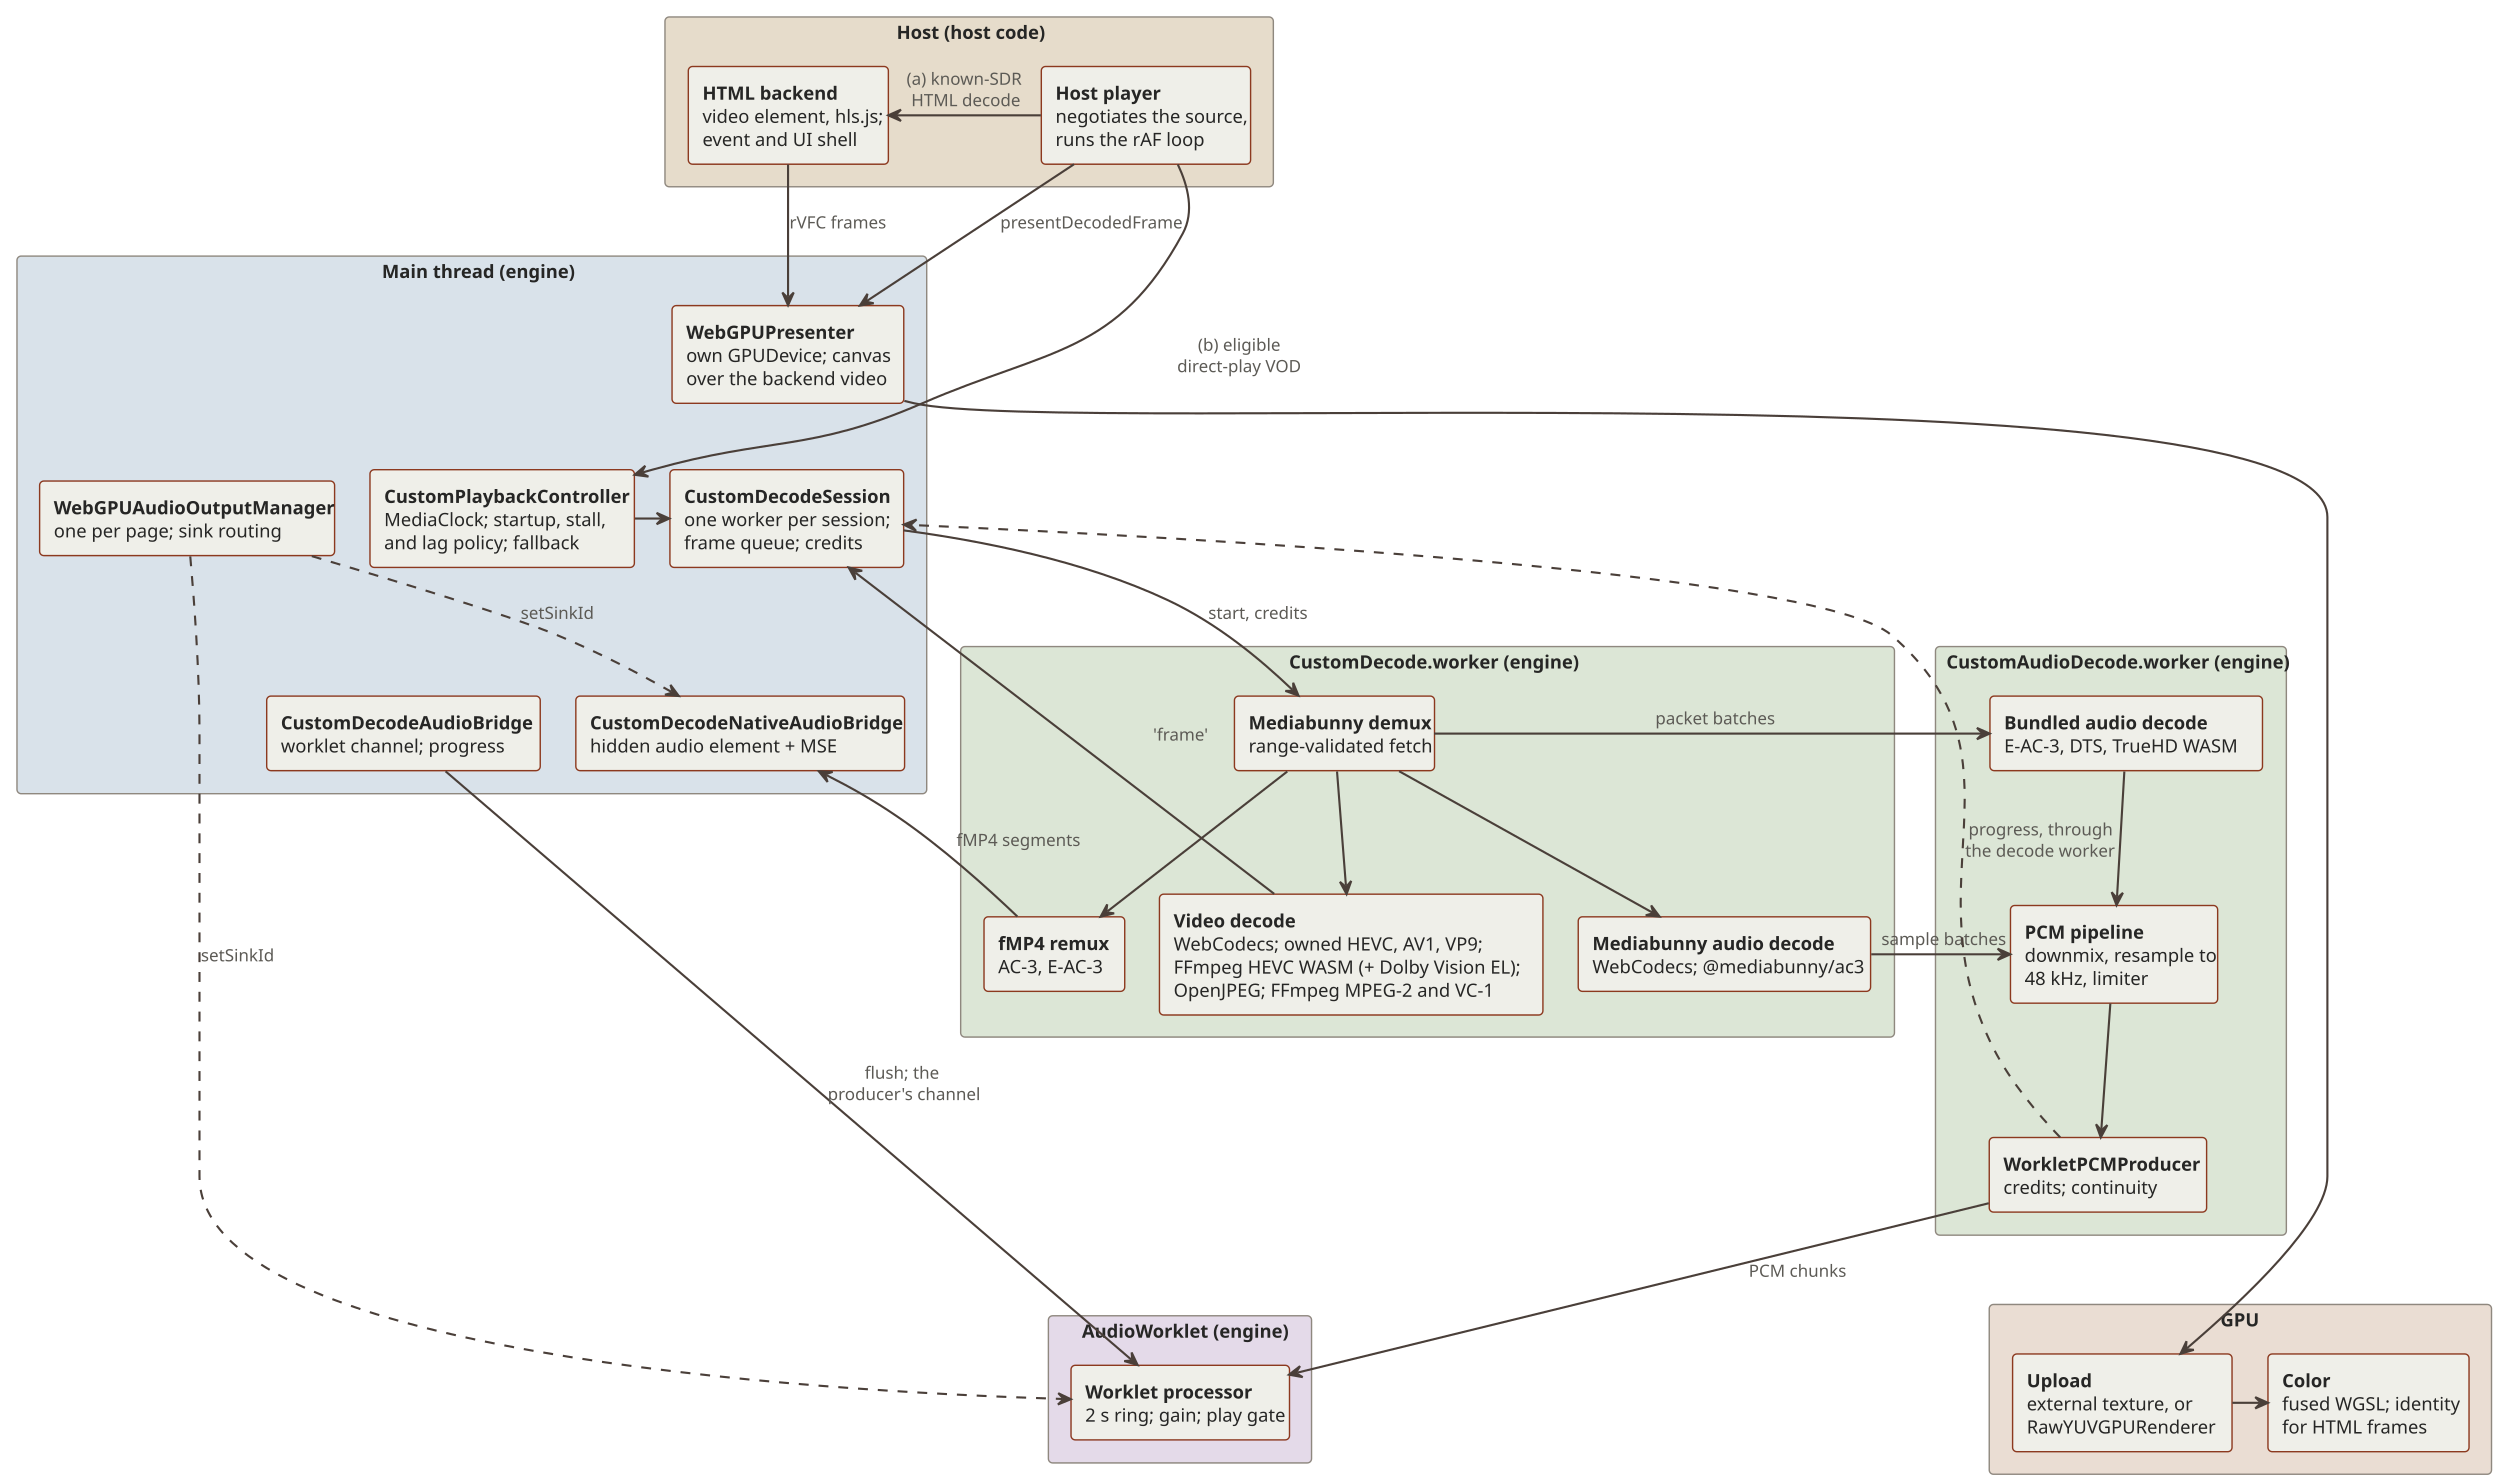
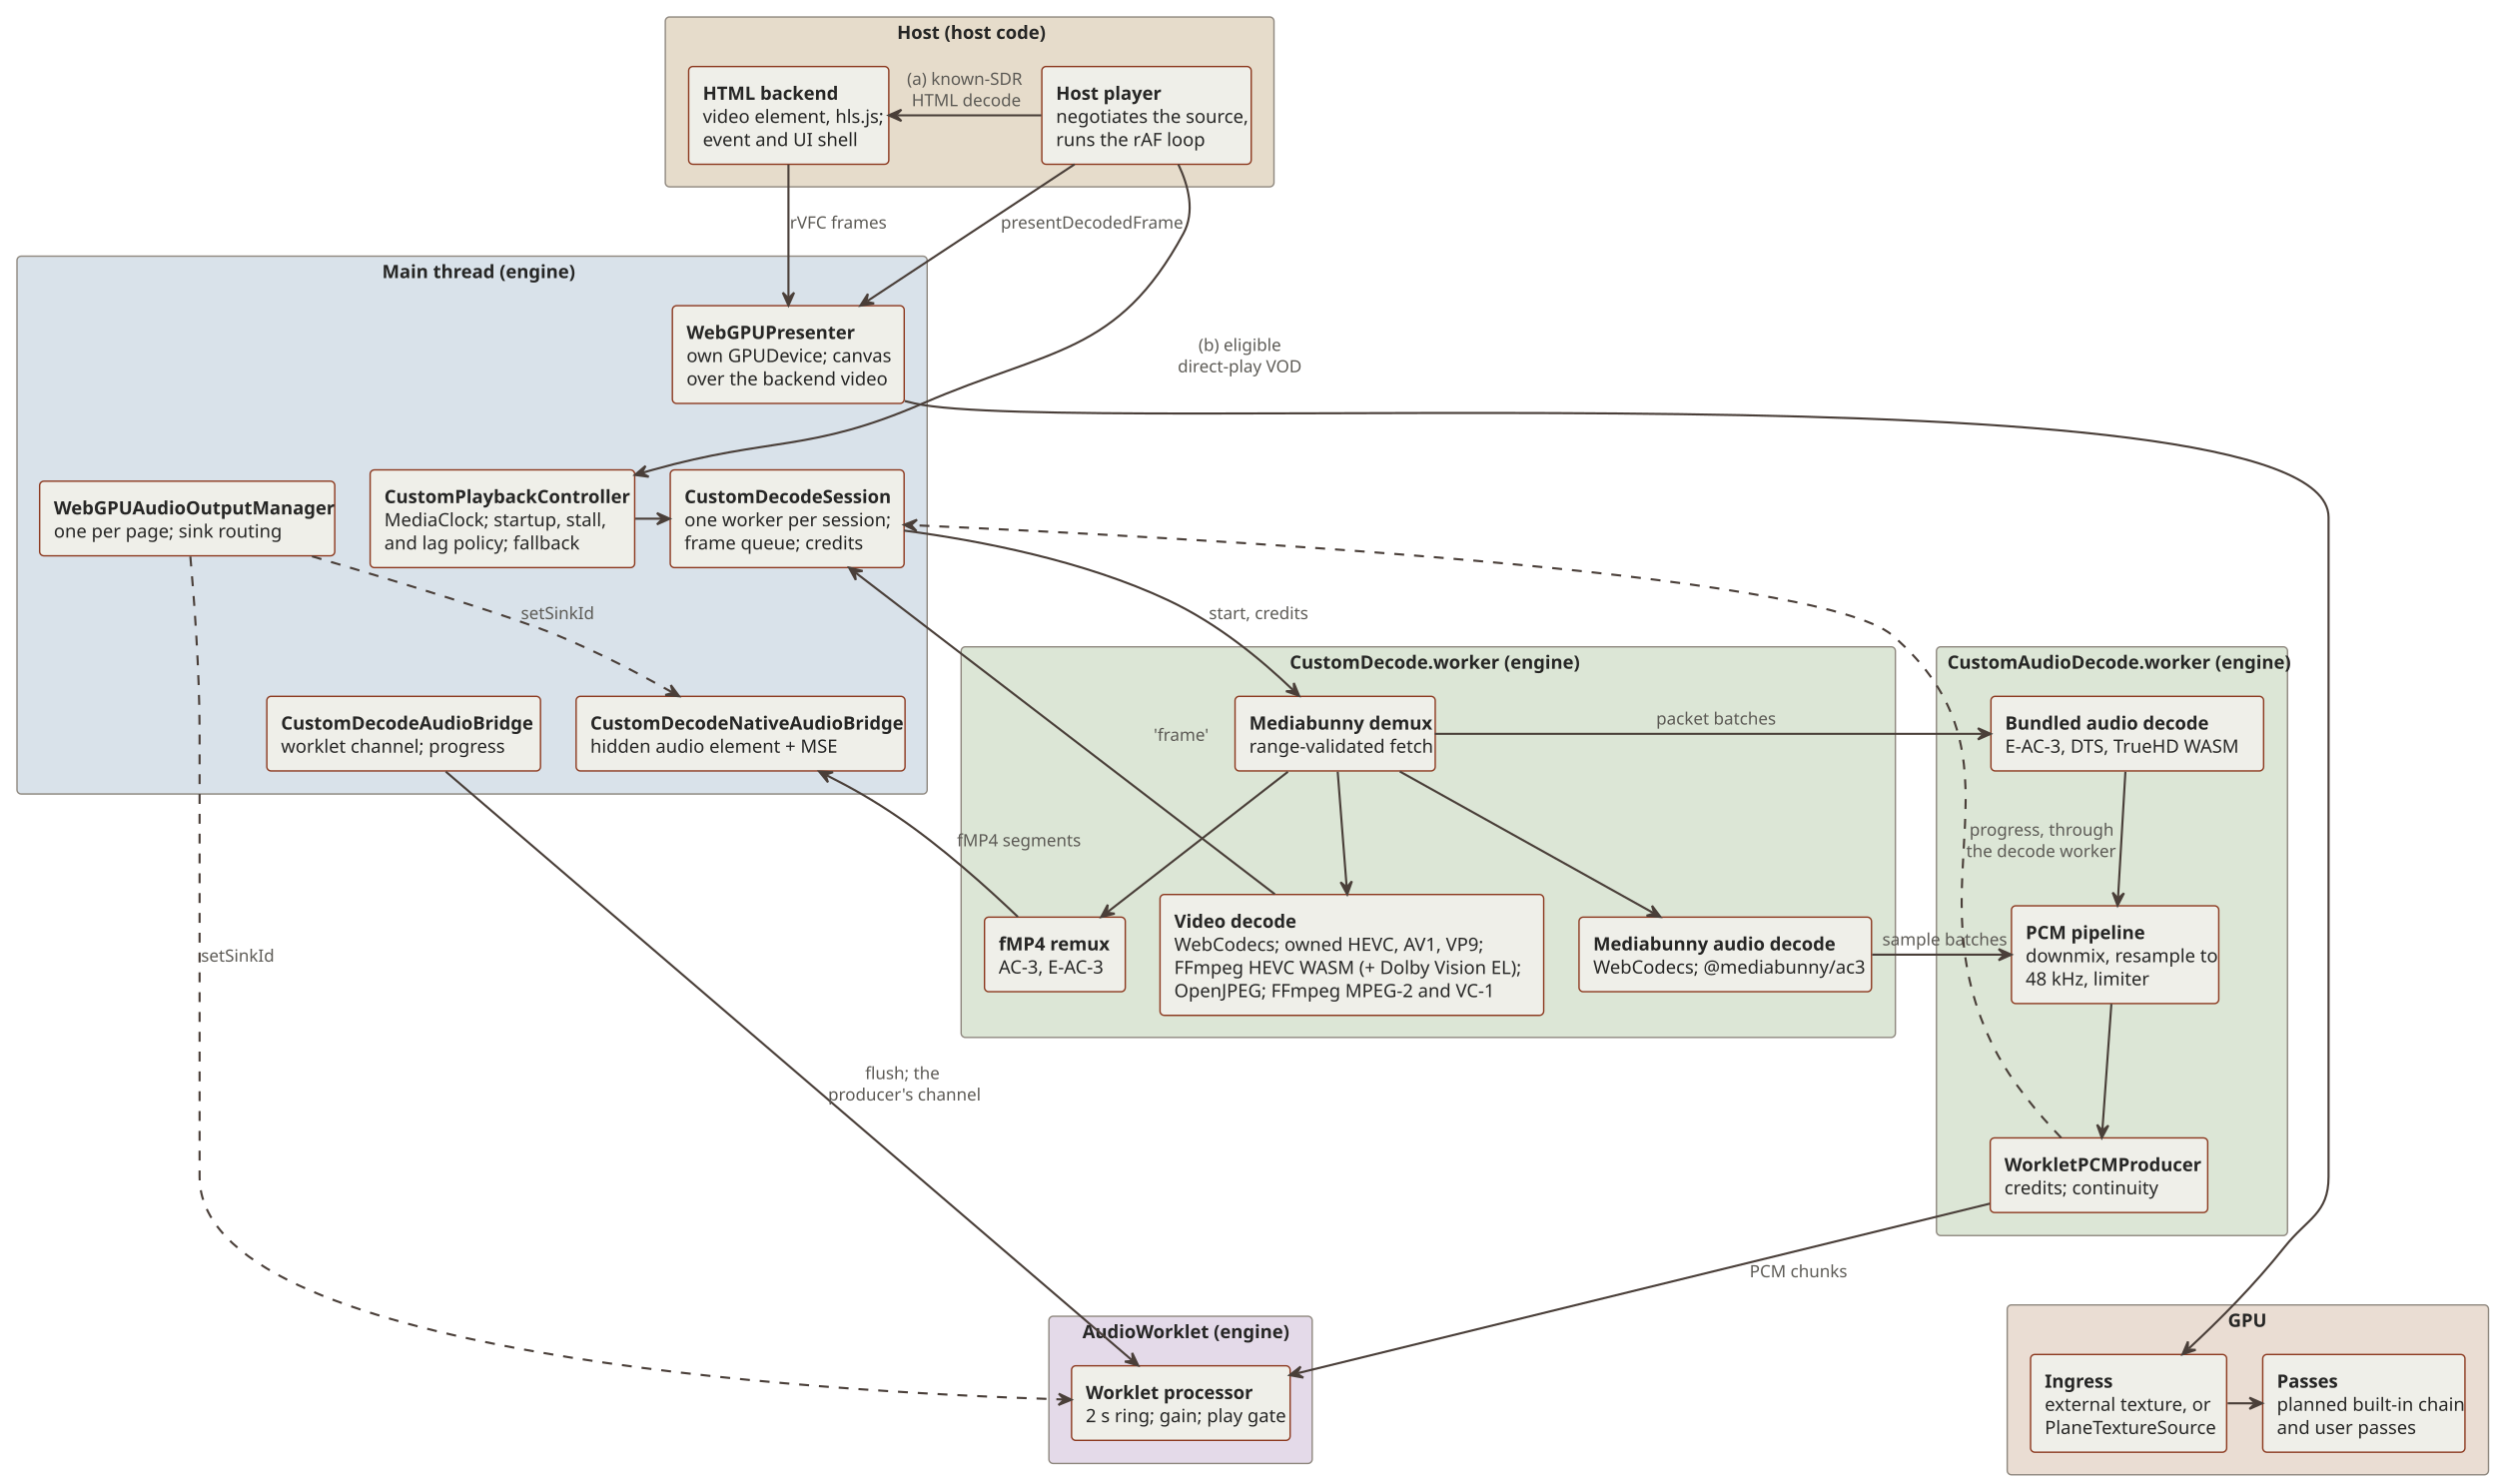
- <svg xmlns="http://www.w3.org/2000/svg" contentStyleType="text/css" data-diagram-type="DESCRIPTION" height="1048px" preserveAspectRatio="none" style="width:1767px;height:1048px;" version="1.1" viewBox="0 0 1767 1048" width="1767px" zoomAndPan="magnify">
+ <svg xmlns="http://www.w3.org/2000/svg" contentStyleType="text/css" data-diagram-type="DESCRIPTION" height="1048px" preserveAspectRatio="none" style="width:1764px;height:1048px;" version="1.1" viewBox="0 0 1764 1048" width="1764px" zoomAndPan="magnify">
  <defs />
  <g>
    <g class="cluster" data-qualified-name="Host .host code." data-source-line="5" id="ent0002">
      <rect fill="#E6DCCB" height="120" rx="3" ry="3" style="stroke:#8F887F;stroke-width:1;" width="430" x="470" y="12" />
      <text fill="#262625" font-family="sans-serif" font-size="13" font-weight="bold" lengthAdjust="spacing" textLength="102.553" x="633.724" y="27.495">Host (host code)</text>
    </g>
    <g class="cluster" data-qualified-name="Main thread .engine." data-source-line="10" id="ent0005">
      <rect fill="#D9E2EA" height="380" rx="3" ry="3" style="stroke:#8F887F;stroke-width:1;" width="643" x="12" y="181" />
      <text fill="#262625" font-family="sans-serif" font-size="13" font-weight="bold" lengthAdjust="spacing" textLength="127.118" x="269.941" y="196.495">Main thread (engine)</text>
    </g>
    <g class="cluster" data-qualified-name="CustomDecode.worker .engine." data-source-line="19" id="ent0012">
      <rect fill="#DCE6D6" height="276" rx="3" ry="3" style="stroke:#8F887F;stroke-width:1;" width="660" x="679" y="457" />
      <text fill="#262625" font-family="sans-serif" font-size="13" font-weight="bold" lengthAdjust="spacing" textLength="195.755" x="911.122" y="472.495">CustomDecode.worker (engine)</text>
    </g>
    <g class="cluster" data-qualified-name="CustomAudioDecode.worker .engine." data-source-line="26" id="ent0017">
      <rect fill="#DCE6D6" height="416" rx="3" ry="3" style="stroke:#8F887F;stroke-width:1;" width="248" x="1368" y="457" />
      <text fill="#262625" font-family="sans-serif" font-size="13" font-weight="bold" lengthAdjust="spacing" textLength="232.578" x="1375.711" y="472.495">CustomAudioDecode.worker (engine)</text>
    </g>
    <g class="cluster" data-qualified-name="AudioWorklet .engine." data-source-line="32" id="ent0021">
      <rect fill="#E4DAE9" height="104" rx="3" ry="3" style="stroke:#8F887F;stroke-width:1;" width="186" x="741" y="930" />
      <text fill="#262625" font-family="sans-serif" font-size="13" font-weight="bold" lengthAdjust="spacing" textLength="138.658" x="764.671" y="945.495">AudioWorklet (engine)</text>
    </g>
    <g class="cluster" data-qualified-name="GPU" data-source-line="36" id="ent0023">
-       <rect fill="#EADDD3" height="120" rx="3" ry="3" style="stroke:#8F887F;stroke-width:1;" width="355" x="1406" y="922" />
-       <text fill="#262625" font-family="sans-serif" font-size="13" font-weight="bold" lengthAdjust="spacing" textLength="28.171" x="1569.415" y="937.495">GPU</text>
+       <rect fill="#EADDD3" height="120" rx="3" ry="3" style="stroke:#8F887F;stroke-width:1;" width="340" x="1418" y="922" />
+       <text fill="#262625" font-family="sans-serif" font-size="13" font-weight="bold" lengthAdjust="spacing" textLength="28.171" x="1573.915" y="937.495">GPU</text>
    </g>
    <g class="entity" data-qualified-name="Host .host code..hostPlayer" data-source-line="6" id="ent0003">
      <rect fill="#EFEFE9" height="69.055" rx="3" ry="3" style="stroke:#8C391F;stroke-width:1;" width="147.918" x="736" y="47" />
      <text fill="#262625" font-family="sans-serif" font-size="13" font-weight="bold" lengthAdjust="spacing" textLength="70.802" x="746" y="70.495">Host player</text>
      <text fill="#262625" font-family="sans-serif" font-size="13" lengthAdjust="spacing" textLength="127.918" x="746" y="86.847">negotiates the source,</text>
      <text fill="#262625" font-family="sans-serif" font-size="13" lengthAdjust="spacing" textLength="99.715" x="746" y="103.198">runs the rAF loop</text>
    </g>
    <g class="entity" data-qualified-name="Host .host code..htmlBackend" data-source-line="7" id="ent0004">
      <rect fill="#EFEFE9" height="69.055" rx="3" ry="3" style="stroke:#8C391F;stroke-width:1;" width="141.393" x="486.5" y="47" />
      <text fill="#262625" font-family="sans-serif" font-size="13" font-weight="bold" lengthAdjust="spacing" textLength="92.454" x="496.5" y="70.495">HTML backend</text>
      <text fill="#262625" font-family="sans-serif" font-size="13" lengthAdjust="spacing" textLength="121.393" x="496.5" y="86.847">video element, hls.js;</text>
      <text fill="#262625" font-family="sans-serif" font-size="13" lengthAdjust="spacing" textLength="104.064" x="496.5" y="103.198">event and UI shell</text>
    </g>
    <g class="entity" data-qualified-name="Main thread .engine..controller" data-source-line="11" id="ent0006">
      <rect fill="#EFEFE9" height="69.055" rx="3" ry="3" style="stroke:#8C391F;stroke-width:1;" width="186.874" x="261.5" y="332" />
      <text fill="#262625" font-family="sans-serif" font-size="13" font-weight="bold" lengthAdjust="spacing" textLength="166.874" x="271.5" y="355.495">CustomPlaybackController</text>
      <text fill="#262625" font-family="sans-serif" font-size="13" lengthAdjust="spacing" textLength="148.833" x="271.5" y="371.847">MediaClock; startup, stall,</text>
      <text fill="#262625" font-family="sans-serif" font-size="13" lengthAdjust="spacing" textLength="130.8" x="271.5" y="388.198">and lag policy; fallback</text>
    </g>
    <g class="entity" data-qualified-name="Main thread .engine..session" data-source-line="12" id="ent0007">
      <rect fill="#EFEFE9" height="69.055" rx="3" ry="3" style="stroke:#8C391F;stroke-width:1;" width="165.203" x="473.5" y="332" />
      <text fill="#262625" font-family="sans-serif" font-size="13" font-weight="bold" lengthAdjust="spacing" textLength="145.203" x="483.5" y="355.495">CustomDecodeSession</text>
      <text fill="#262625" font-family="sans-serif" font-size="13" lengthAdjust="spacing" textLength="138.011" x="483.5" y="371.847">one worker per session;</text>
      <text fill="#262625" font-family="sans-serif" font-size="13" lengthAdjust="spacing" textLength="118.504" x="483.5" y="388.198">frame queue; credits</text>
    </g>
    <g class="entity" data-qualified-name="Main thread .engine..presenter" data-source-line="13" id="ent0008">
      <rect fill="#EFEFE9" height="69.055" rx="3" ry="3" style="stroke:#8C391F;stroke-width:1;" width="163.781" x="475" y="216" />
      <text fill="#262625" font-family="sans-serif" font-size="13" font-weight="bold" lengthAdjust="spacing" textLength="115.591" x="485" y="239.495">WebGPUPresenter</text>
      <text fill="#262625" font-family="sans-serif" font-size="13" lengthAdjust="spacing" textLength="143.781" x="485" y="255.847">own GPUDevice; canvas</text>
      <text fill="#262625" font-family="sans-serif" font-size="13" lengthAdjust="spacing" textLength="134.424" x="485" y="272.198">over the backend video</text>
    </g>
    <g class="entity" data-qualified-name="Main thread .engine..pcmBridge" data-source-line="14" id="ent0009">
      <rect fill="#EFEFE9" height="52.703" rx="3" ry="3" style="stroke:#8C391F;stroke-width:1;" width="193.342" x="188.5" y="492" />
      <text fill="#262625" font-family="sans-serif" font-size="13" font-weight="bold" lengthAdjust="spacing" textLength="173.342" x="198.5" y="515.495">CustomDecodeAudioBridge</text>
      <text fill="#262625" font-family="sans-serif" font-size="13" lengthAdjust="spacing" textLength="148.129" x="198.5" y="531.847">worklet channel; progress</text>
    </g>
    <g class="entity" data-qualified-name="Main thread .engine..nativeBridge" data-source-line="15" id="ent0010">
      <rect fill="#EFEFE9" height="52.703" rx="3" ry="3" style="stroke:#8C391F;stroke-width:1;" width="232.361" x="407" y="492" />
      <text fill="#262625" font-family="sans-serif" font-size="13" font-weight="bold" lengthAdjust="spacing" textLength="212.361" x="417" y="515.495">CustomDecodeNativeAudioBridge</text>
      <text fill="#262625" font-family="sans-serif" font-size="13" lengthAdjust="spacing" textLength="167.305" x="417" y="531.847">hidden audio element + MSE</text>
    </g>
    <g class="entity" data-qualified-name="Main thread .engine..sinkManager" data-source-line="16" id="ent0011">
      <rect fill="#EFEFE9" height="52.703" rx="3" ry="3" style="stroke:#8C391F;stroke-width:1;" width="208.487" x="28" y="340" />
      <text fill="#262625" font-family="sans-serif" font-size="13" font-weight="bold" lengthAdjust="spacing" textLength="188.487" x="38" y="363.495">WebGPUAudioOutputManager</text>
      <text fill="#262625" font-family="sans-serif" font-size="13" lengthAdjust="spacing" textLength="150.325" x="38" y="379.847">one per page; sink routing</text>
    </g>
    <g class="entity" data-qualified-name="CustomDecode.worker .engine..demux" data-source-line="20" id="ent0013">
      <rect fill="#EFEFE9" height="52.703" rx="3" ry="3" style="stroke:#8C391F;stroke-width:1;" width="141.412" x="872.5" y="492" />
      <text fill="#262625" font-family="sans-serif" font-size="13" font-weight="bold" lengthAdjust="spacing" textLength="121.348" x="882.5" y="515.495">Mediabunny demux</text>
      <text fill="#262625" font-family="sans-serif" font-size="13" lengthAdjust="spacing" textLength="121.412" x="882.5" y="531.847">range-validated fetch</text>
    </g>
    <g class="entity" data-qualified-name="CustomDecode.worker .engine..videoDecoders" data-source-line="21" id="ent0014">
      <rect fill="#EFEFE9" height="85.406" rx="3" ry="3" style="stroke:#8C391F;stroke-width:1;" width="271.037" x="819.5" y="632" />
      <text fill="#262625" font-family="sans-serif" font-size="13" font-weight="bold" lengthAdjust="spacing" textLength="84.519" x="829.5" y="655.495">Video decode</text>
      <text fill="#262625" font-family="sans-serif" font-size="13" lengthAdjust="spacing" textLength="223.273" x="829.5" y="671.847">WebCodecs; owned HEVC, AV1, VP9;</text>
      <text fill="#262625" font-family="sans-serif" font-size="13" lengthAdjust="spacing" textLength="251.037" x="829.5" y="688.198">FFmpeg HEVC WASM (+ Dolby Vision EL);</text>
      <text fill="#262625" font-family="sans-serif" font-size="13" lengthAdjust="spacing" textLength="233.365" x="829.5" y="704.55">OpenJPEG; FFmpeg MPEG-2 and VC-1</text>
    </g>
    <g class="entity" data-qualified-name="CustomDecode.worker .engine..audioDecoders" data-source-line="22" id="ent0015">
      <rect fill="#EFEFE9" height="52.703" rx="3" ry="3" style="stroke:#8C391F;stroke-width:1;" width="206.627" x="1115.5" y="648" />
      <text fill="#262625" font-family="sans-serif" font-size="13" font-weight="bold" lengthAdjust="spacing" textLength="163.236" x="1125.5" y="671.495">Mediabunny audio decode</text>
      <text fill="#262625" font-family="sans-serif" font-size="13" lengthAdjust="spacing" textLength="186.627" x="1125.5" y="687.847">WebCodecs; @mediabunny/ac3</text>
    </g>
    <g class="entity" data-qualified-name="CustomDecode.worker .engine..remux" data-source-line="23" id="ent0016">
      <rect fill="#EFEFE9" height="52.703" rx="3" ry="3" style="stroke:#8C391F;stroke-width:1;" width="99.46" x="695.5" y="648" />
      <text fill="#262625" font-family="sans-serif" font-size="13" font-weight="bold" lengthAdjust="spacing" textLength="73.69" x="705.5" y="671.495">fMP4 remux</text>
      <text fill="#262625" font-family="sans-serif" font-size="13" lengthAdjust="spacing" textLength="79.46" x="705.5" y="687.847">AC-3, E-AC-3</text>
    </g>
    <g class="entity" data-qualified-name="CustomAudioDecode.worker .engine..bundledAudioDecoders" data-source-line="27" id="ent0018">
      <rect fill="#EFEFE9" height="52.703" rx="3" ry="3" style="stroke:#8C391F;stroke-width:1;" width="192.625" x="1406.5" y="492" />
      <text fill="#262625" font-family="sans-serif" font-size="13" font-weight="bold" lengthAdjust="spacing" textLength="139.394" x="1416.5" y="515.495">Bundled audio decode</text>
      <text fill="#262625" font-family="sans-serif" font-size="13" lengthAdjust="spacing" textLength="172.625" x="1416.5" y="531.847">E-AC-3, DTS, TrueHD WASM</text>
    </g>
    <g class="entity" data-qualified-name="CustomAudioDecode.worker .engine..pcmPipeline" data-source-line="28" id="ent0019">
      <rect fill="#EFEFE9" height="69.055" rx="3" ry="3" style="stroke:#8C391F;stroke-width:1;" width="146.439" x="1421" y="640" />
      <text fill="#262625" font-family="sans-serif" font-size="13" font-weight="bold" lengthAdjust="spacing" textLength="81.618" x="1431" y="663.495">PCM pipeline</text>
      <text fill="#262625" font-family="sans-serif" font-size="13" lengthAdjust="spacing" textLength="126.439" x="1431" y="679.847">downmix, resample to</text>
      <text fill="#262625" font-family="sans-serif" font-size="13" lengthAdjust="spacing" textLength="82.348" x="1431" y="696.198">48 kHz, limiter</text>
    </g>
    <g class="entity" data-qualified-name="CustomAudioDecode.worker .engine..producer" data-source-line="29" id="ent0020">
      <rect fill="#EFEFE9" height="52.703" rx="3" ry="3" style="stroke:#8C391F;stroke-width:1;" width="153.631" x="1406" y="804" />
      <text fill="#262625" font-family="sans-serif" font-size="13" font-weight="bold" lengthAdjust="spacing" textLength="133.631" x="1416" y="827.495">WorkletPCMProducer</text>
      <text fill="#262625" font-family="sans-serif" font-size="13" lengthAdjust="spacing" textLength="100.433" x="1416" y="843.847">credits; continuity</text>
    </g>
    <g class="entity" data-qualified-name="AudioWorklet .engine..processor" data-source-line="33" id="ent0022">
      <rect fill="#EFEFE9" height="52.703" rx="3" ry="3" style="stroke:#8C391F;stroke-width:1;" width="154.418" x="757" y="965" />
      <text fill="#262625" font-family="sans-serif" font-size="13" font-weight="bold" lengthAdjust="spacing" textLength="114.144" x="767" y="988.495">Worklet processor</text>
      <text fill="#262625" font-family="sans-serif" font-size="13" lengthAdjust="spacing" textLength="134.418" x="767" y="1004.847">2 s ring; gain; play gate</text>
    </g>
    <g class="entity" data-qualified-name="GPU.upload" data-source-line="37" id="ent0024">
-       <rect fill="#EFEFE9" height="69.055" rx="3" ry="3" style="stroke:#8C391F;stroke-width:1;" width="155.103" x="1422.5" y="957" />
-       <text fill="#262625" font-family="sans-serif" font-size="13" font-weight="bold" lengthAdjust="spacing" textLength="44.053" x="1432.5" y="980.495">Upload</text>
-       <text fill="#262625" font-family="sans-serif" font-size="13" lengthAdjust="spacing" textLength="108.386" x="1432.5" y="996.847">external texture, or</text>
-       <text fill="#262625" font-family="sans-serif" font-size="13" lengthAdjust="spacing" textLength="135.103" x="1432.5" y="1013.198">RawYUVGPURenderer</text>
+       <rect fill="#EFEFE9" height="69.055" rx="3" ry="3" style="stroke:#8C391F;stroke-width:1;" width="138.511" x="1434.5" y="957" />
+       <text fill="#262625" font-family="sans-serif" font-size="13" font-weight="bold" lengthAdjust="spacing" textLength="46.243" x="1444.5" y="980.495">Ingress</text>
+       <text fill="#262625" font-family="sans-serif" font-size="13" lengthAdjust="spacing" textLength="108.386" x="1444.5" y="996.847">external texture, or</text>
+       <text fill="#262625" font-family="sans-serif" font-size="13" lengthAdjust="spacing" textLength="118.511" x="1444.5" y="1013.198">PlaneTextureSource</text>
    </g>
    <g class="entity" data-qualified-name="GPU.colorShader" data-source-line="38" id="ent0025">
-       <rect fill="#EFEFE9" height="69.055" rx="3" ry="3" style="stroke:#8C391F;stroke-width:1;" width="142.11" x="1603" y="957" />
-       <text fill="#262625" font-family="sans-serif" font-size="13" font-weight="bold" lengthAdjust="spacing" textLength="33.941" x="1613" y="980.495">Color</text>
-       <text fill="#262625" font-family="sans-serif" font-size="13" lengthAdjust="spacing" textLength="122.11" x="1613" y="996.847">fused WGSL; identity</text>
-       <text fill="#262625" font-family="sans-serif" font-size="13" lengthAdjust="spacing" textLength="97.513" x="1613" y="1013.198">for HTML frames</text>
+       <rect fill="#EFEFE9" height="69.055" rx="3" ry="3" style="stroke:#8C391F;stroke-width:1;" width="142.865" x="1598.5" y="957" />
+       <text fill="#262625" font-family="sans-serif" font-size="13" font-weight="bold" lengthAdjust="spacing" textLength="44.821" x="1608.5" y="980.495">Passes</text>
+       <text fill="#262625" font-family="sans-serif" font-size="13" lengthAdjust="spacing" textLength="122.865" x="1608.5" y="996.847">planned built-in chain</text>
+       <text fill="#262625" font-family="sans-serif" font-size="13" lengthAdjust="spacing" textLength="95.393" x="1608.5" y="1013.198">and user passes</text>
    </g>
    <g class="link" data-entity-1="ent0003" data-entity-2="ent0004" data-link-type="dependency" data-source-line="41" id="lnk26">
      <path d="M735.67,81.5 C701.61,81.5 667.43,81.5 633.81,81.5" fill="none" id="hostPlayer-to-htmlBackend" style="stroke:#4A3F39;stroke-width:1.5;" />
      <polygon fill="#4A3F39" points="627.81,81.5,636.81,85.5,632.81,81.5,636.81,77.5,627.81,81.5" style="stroke:#4A3F39;stroke-width:1.5;" />
      <text fill="#5C5A55" font-family="sans-serif" font-size="12" lengthAdjust="spacing" textLength="82.019" x="640.75" y="59.957">(a) known-SDR</text>
      <text fill="#5C5A55" font-family="sans-serif" font-size="12" lengthAdjust="spacing" textLength="75.369" x="644.075" y="75.051">HTML decode</text>
    </g>
    <g class="link" data-entity-1="ent0003" data-entity-2="ent0006" data-link-type="dependency" data-source-line="42" id="lnk27">
      <path d="M832.46,116.19 C839.81,131.62 844.23,149.81 836,165 C789.5,250.85 741.56,246.12 652,285 C571.81,319.81 545.17,308.37 461,332 C456.91,333.15 458.498,332.664 454.298,333.894" fill="none" id="hostPlayer-to-controller" style="stroke:#4A3F39;stroke-width:1.5;" />
      <polygon fill="#4A3F39" points="448.54,335.58,458.301,336.889,453.339,334.175,456.053,329.212,448.54,335.58" style="stroke:#4A3F39;stroke-width:1.5;" />
      <text fill="#5C5A55" font-family="sans-serif" font-size="12" lengthAdjust="spacing" textLength="55.359" x="846.666" y="247.957">(b) eligible</text>
      <text fill="#5C5A55" font-family="sans-serif" font-size="12" lengthAdjust="spacing" textLength="84.691" x="832" y="263.051">direct-play VOD</text>
    </g>
    <g class="link" data-entity-1="ent0004" data-entity-2="ent0008" data-link-type="dependency" data-source-line="43" id="lnk28">
      <path d="M557,116.29 C557,145.27 557,180.8 557,209.76" fill="none" id="htmlBackend-to-presenter" style="stroke:#4A3F39;stroke-width:1.5;" />
      <polygon fill="#4A3F39" points="557,215.76,561,206.76,557,210.76,553,206.76,557,215.76" style="stroke:#4A3F39;stroke-width:1.5;" />
      <text fill="#5C5A55" font-family="sans-serif" font-size="12" lengthAdjust="spacing" textLength="68.004" x="558" y="161.457">rVFC frames</text>
    </g>
    <g class="link" data-entity-1="ent0003" data-entity-2="ent0008" data-link-type="dependency" data-source-line="44" id="lnk29">
      <path d="M759.11,116.09 C715.1,145.14 656.807,183.614 612.817,212.654" fill="none" id="hostPlayer-to-presenter" style="stroke:#4A3F39;stroke-width:1.5;" />
      <polygon fill="#4A3F39" points="607.81,215.96,617.525,214.34,611.983,213.205,613.117,207.663,607.81,215.96" style="stroke:#4A3F39;stroke-width:1.5;" />
      <text fill="#5C5A55" font-family="sans-serif" font-size="12" lengthAdjust="spacing" textLength="122.731" x="707" y="161.457">presentDecodedFrame</text>
    </g>
    <g class="link" data-entity-1="ent0006" data-entity-2="ent0007" data-link-type="dependency" data-source-line="46" id="lnk30">
      <path d="M448.83,366.5 C456.92,366.5 459.01,366.5 467.11,366.5" fill="none" id="controller-to-session" style="stroke:#4A3F39;stroke-width:1.5;" />
      <polygon fill="#4A3F39" points="473.11,366.5,464.11,362.5,468.11,366.5,464.11,370.5,473.11,366.5" style="stroke:#4A3F39;stroke-width:1.5;" />
    </g>
    <g class="link" data-entity-1="ent0007" data-entity-2="ent0013" data-link-type="dependency" data-source-line="47" id="lnk31">
      <path d="M638.57,374.86 C693.46,382.11 766.03,396.34 825,424 C860.73,440.76 891.031,466.136 913.431,487.526" fill="none" id="session-to-demux" style="stroke:#4A3F39;stroke-width:1.5;" />
      <polygon fill="#4A3F39" points="917.77,491.67,914.023,482.562,914.154,488.217,908.499,488.347,917.77,491.67" style="stroke:#4A3F39;stroke-width:1.5;" />
      <text fill="#5C5A55" font-family="sans-serif" font-size="12" lengthAdjust="spacing" textLength="65.35" x="854" y="437.457">start, credits</text>
    </g>
    <g class="link" data-entity-1="ent0013" data-entity-2="ent0014" data-link-type="dependency" data-source-line="48" id="lnk32">
      <path d="M945.01,545.28 C946.85,568.91 949.144,598.338 951.294,625.968" fill="none" id="demux-to-videoDecoders" style="stroke:#4A3F39;stroke-width:1.5;" />
      <polygon fill="#4A3F39" points="951.76,631.95,955.05,622.667,951.372,626.965,947.074,623.287,951.76,631.95" style="stroke:#4A3F39;stroke-width:1.5;" />
    </g>
    <g class="link" data-entity-1="ent0013" data-entity-2="ent0015" data-link-type="dependency" data-source-line="49" id="lnk33">
      <path d="M988.89,545.1 C1039.93,573.58 1116.681,616.406 1167.761,644.916" fill="none" id="demux-to-audioDecoders" style="stroke:#4A3F39;stroke-width:1.5;" />
      <polygon fill="#4A3F39" points="1173,647.84,1167.091,639.961,1168.634,645.403,1163.192,646.947,1173,647.84" style="stroke:#4A3F39;stroke-width:1.5;" />
    </g>
    <g class="link" data-entity-1="ent0013" data-entity-2="ent0016" data-link-type="dependency" data-source-line="50" id="lnk34">
      <path d="M909.86,545.28 C873.2,573.79 819.226,615.766 782.656,644.216" fill="none" id="demux-to-remux" style="stroke:#4A3F39;stroke-width:1.5;" />
      <polygon fill="#4A3F39" points="777.92,647.9,787.48,645.531,781.866,644.83,782.567,639.217,777.92,647.9" style="stroke:#4A3F39;stroke-width:1.5;" />
    </g>
    <g class="link" data-entity-1="ent0013" data-entity-2="ent0018" data-link-type="dependency" data-source-line="51" id="lnk35">
      <path d="M1013.64,518.5 C1113.02,518.5 1288.46,518.5 1400.3,518.5" fill="none" id="demux-to-bundledAudioDecoders" style="stroke:#4A3F39;stroke-width:1.5;" />
      <polygon fill="#4A3F39" points="1406.3,518.5,1397.3,514.5,1401.3,518.5,1397.3,522.5,1406.3,518.5" style="stroke:#4A3F39;stroke-width:1.5;" />
      <text fill="#5C5A55" font-family="sans-serif" font-size="12" lengthAdjust="spacing" textLength="80.719" x="1170" y="511.957">packet batches</text>
    </g>
    <g class="link" data-entity-1="ent0015" data-entity-2="ent0019" data-link-type="dependency" data-source-line="52" id="lnk36">
      <path d="M1322.57,674.5 C1355.31,674.5 1384.78,674.5 1414.92,674.5" fill="none" id="audioDecoders-to-pcmPipeline" style="stroke:#4A3F39;stroke-width:1.5;" />
      <polygon fill="#4A3F39" points="1420.92,674.5,1411.92,670.5,1415.92,674.5,1411.92,678.5,1420.92,674.5" style="stroke:#4A3F39;stroke-width:1.5;" />
      <text fill="#5C5A55" font-family="sans-serif" font-size="12" lengthAdjust="spacing" textLength="84.047" x="1329.75" y="667.957">sample batches</text>
    </g>
    <g class="link" data-entity-1="ent0018" data-entity-2="ent0019" data-link-type="dependency" data-source-line="53" id="lnk37">
      <path d="M1501.49,545.28 C1499.98,571.22 1497.979,605.37 1496.32,633.82" fill="none" id="bundledAudioDecoders-to-pcmPipeline" style="stroke:#4A3F39;stroke-width:1.5;" />
      <polygon fill="#4A3F39" points="1495.97,639.81,1500.487,631.058,1496.261,634.818,1492.501,630.592,1495.97,639.81" style="stroke:#4A3F39;stroke-width:1.5;" />
    </g>
    <g class="link" data-entity-1="ent0019" data-entity-2="ent0020" data-link-type="dependency" data-source-line="54" id="lnk38">
      <path d="M1491.59,709.3 C1489.55,737.81 1487.108,772.015 1485.257,797.915" fill="none" id="pcmPipeline-to-producer" style="stroke:#4A3F39;stroke-width:1.5;" />
      <polygon fill="#4A3F39" points="1484.83,803.9,1489.461,795.208,1485.186,798.913,1481.481,794.638,1484.83,803.9" style="stroke:#4A3F39;stroke-width:1.5;" />
    </g>
    <g class="link" data-entity-1="ent0007" data-entity-2="ent0014" data-link-type="dependency" data-source-line="55" id="lnk40">
      <path d="M604.601,404.771 C677.991,461.051 820.73,570.53 900.61,631.79" fill="none" id="session-backto-videoDecoders" style="stroke:#4A3F39;stroke-width:1.5;" />
      <polygon fill="#4A3F39" points="599.84,401.12,604.548,409.771,603.808,404.163,609.416,403.423,599.84,401.12" style="stroke:#4A3F39;stroke-width:1.5;" />
      <text fill="#5C5A55" font-family="sans-serif" font-size="12" lengthAdjust="spacing" textLength="35.256" x="815" y="523.457">'frame'</text>
    </g>
    <g class="link" data-entity-1="ent0020" data-entity-2="ent0022" data-link-type="dependency" data-source-line="56" id="lnk41">
      <path d="M1405.68,850.44 C1280.73,881.05 1041.678,939.622 916.888,970.192" fill="none" id="producer-to-processor" style="stroke:#4A3F39;stroke-width:1.5;" />
      <polygon fill="#4A3F39" points="911.06,971.62,920.753,973.364,915.916,970.43,918.85,965.593,911.06,971.62" style="stroke:#4A3F39;stroke-width:1.5;" />
      <text fill="#5C5A55" font-family="sans-serif" font-size="12" lengthAdjust="spacing" textLength="68.022" x="1236" y="902.457">PCM chunks</text>
    </g>
    <g class="link" data-entity-1="ent0020" data-entity-2="ent0007" data-link-type="dependency" data-source-line="57" id="lnk42">
      <path d="M1456.15,803.92 C1440.25,787.37 1420.95,764.58 1409,741 C1348.57,621.77 1437.8,536.79 1337,449 C1285.08,403.79 834.824,379.444 644.654,371.074" fill="none" id="producer-to-session" style="stroke:#4A3F39;stroke-width:1.5;stroke-dasharray:7,7;" />
      <polygon fill="#4A3F39" points="638.66,370.81,647.475,375.202,643.655,371.03,647.827,367.21,638.66,370.81" style="stroke:#4A3F39;stroke-width:1.5;" />
      <text fill="#5C5A55" font-family="sans-serif" font-size="12" lengthAdjust="spacing" textLength="94.055" x="1391.335" y="590.457">progress, through</text>
      <text fill="#5C5A55" font-family="sans-serif" font-size="12" lengthAdjust="spacing" textLength="98.725" x="1389" y="605.551">the decode worker</text>
    </g>
    <g class="link" data-entity-1="ent0010" data-entity-2="ent0016" data-link-type="dependency" data-source-line="58" id="lnk44">
      <path d="M584.034,547.798 C602.204,556.988 616.77,565.29 634,577 C665.26,598.24 697.47,627.17 719.09,647.81" fill="none" id="nativeBridge-backto-remux" style="stroke:#4A3F39;stroke-width:1.5;" />
      <polygon fill="#4A3F39" points="578.68,545.09,584.906,552.721,583.142,547.347,588.516,545.583,578.68,545.09" style="stroke:#4A3F39;stroke-width:1.5;" />
      <text fill="#5C5A55" font-family="sans-serif" font-size="12" lengthAdjust="spacing" textLength="83.367" x="676" y="597.957">fMP4 segments</text>
    </g>
    <g class="link" data-entity-1="ent0009" data-entity-2="ent0022" data-link-type="dependency" data-source-line="59" id="lnk45">
      <path d="M314.91,545.16 C410.56,627.22 703.816,878.813 799.516,960.913" fill="none" id="pcmBridge-to-processor" style="stroke:#4A3F39;stroke-width:1.5;" />
      <polygon fill="#4A3F39" points="804.07,964.82,799.844,955.924,800.275,961.564,794.635,961.996,804.07,964.82" style="stroke:#4A3F39;stroke-width:1.5;" />
      <text fill="#5C5A55" font-family="sans-serif" font-size="12" lengthAdjust="spacing" textLength="48.697" x="611.162" y="762.457">flush; the</text>
      <text fill="#5C5A55" font-family="sans-serif" font-size="12" lengthAdjust="spacing" textLength="101.022" x="585" y="777.551">producer's channel</text>
    </g>
    <g class="link" data-entity-1="ent0008" data-entity-2="ent0024" data-link-type="dependency" data-source-line="60" id="lnk46">
-       <path d="M639.18,283.36 C641.47,283.95 643.74,284.5 646,285 C754.67,309.32 1645,254.14 1645,365.5 C1645,365.5 1645,365.5 1645,831.5 C1645,862.51 1588.588,916.258 1545.718,952.958" fill="none" id="presenter-to-upload" style="stroke:#4A3F39;stroke-width:1.5;" />
-       <polygon fill="#4A3F39" points="1541.16,956.86,1550.598,954.046,1544.958,953.608,1545.396,947.968,1541.16,956.86" style="stroke:#4A3F39;stroke-width:1.5;" />
+       <path d="M639.18,283.36 C641.47,283.95 643.74,284.5 646,285 C754.67,309.32 1645,254.14 1645,365.5 C1645,365.5 1645,365.5 1645,831.5 C1645,857.46 1630.19,860.71 1614,881 C1592.15,908.38 1568.513,932.103 1546.223,952.843" fill="none" id="presenter-to-upload" style="stroke:#4A3F39;stroke-width:1.5;" />
+       <polygon fill="#4A3F39" points="1541.83,956.93,1551.144,953.728,1545.491,953.524,1545.694,947.871,1541.83,956.93" style="stroke:#4A3F39;stroke-width:1.5;" />
    </g>
    <g class="link" data-entity-1="ent0024" data-entity-2="ent0025" data-link-type="dependency" data-source-line="61" id="lnk47">
-       <path d="M1577.82,991.5 C1586.21,991.5 1588.6,991.5 1597,991.5" fill="none" id="upload-to-colorShader" style="stroke:#4A3F39;stroke-width:1.5;" />
-       <polygon fill="#4A3F39" points="1603,991.5,1594,987.5,1598,991.5,1594,995.5,1603,991.5" style="stroke:#4A3F39;stroke-width:1.5;" />
+       <path d="M1573.71,991.5 C1581.86,991.5 1584.01,991.5 1592.16,991.5" fill="none" id="upload-to-colorShader" style="stroke:#4A3F39;stroke-width:1.5;" />
+       <polygon fill="#4A3F39" points="1598.16,991.5,1589.16,987.5,1593.16,991.5,1589.16,995.5,1598.16,991.5" style="stroke:#4A3F39;stroke-width:1.5;" />
    </g>
    <g class="link" data-entity-1="ent0011" data-entity-2="ent0022" data-link-type="dependency" data-source-line="62" id="lnk48">
      <path d="M134.48,393.22 C137.15,423.07 141,473.8 141,517.5 C141,517.5 141,517.5 141,831.5 C141,956.71 570.223,983.132 750.863,988.792" fill="none" id="sinkManager-to-processor" style="stroke:#4A3F39;stroke-width:1.5;stroke-dasharray:7,7;" />
      <polygon fill="#4A3F39" points="756.86,988.98,747.99,984.7,751.862,988.823,747.739,992.696,756.86,988.98" style="stroke:#4A3F39;stroke-width:1.5;" />
      <text fill="#5C5A55" font-family="sans-serif" font-size="12" lengthAdjust="spacing" textLength="49.359" x="142" y="679.457">setSinkId</text>
    </g>
    <g class="link" data-entity-1="ent0011" data-entity-2="ent0010" data-link-type="dependency" data-source-line="63" id="lnk49">
      <path d="M220.39,393.07 C283.4,411.67 362.34,435.81 394,449 C423.49,461.29 449.974,475.132 474.574,489.012" fill="none" id="sinkManager-to-nativeBridge" style="stroke:#4A3F39;stroke-width:1.5;stroke-dasharray:7,7;" />
      <polygon fill="#4A3F39" points="479.8,491.96,473.927,484.054,475.445,489.503,469.996,491.021,479.8,491.96" style="stroke:#4A3F39;stroke-width:1.5;" />
      <text fill="#5C5A55" font-family="sans-serif" font-size="12" lengthAdjust="spacing" textLength="49.359" x="368" y="437.457">setSinkId</text>
    </g>
  </g>
</svg>
